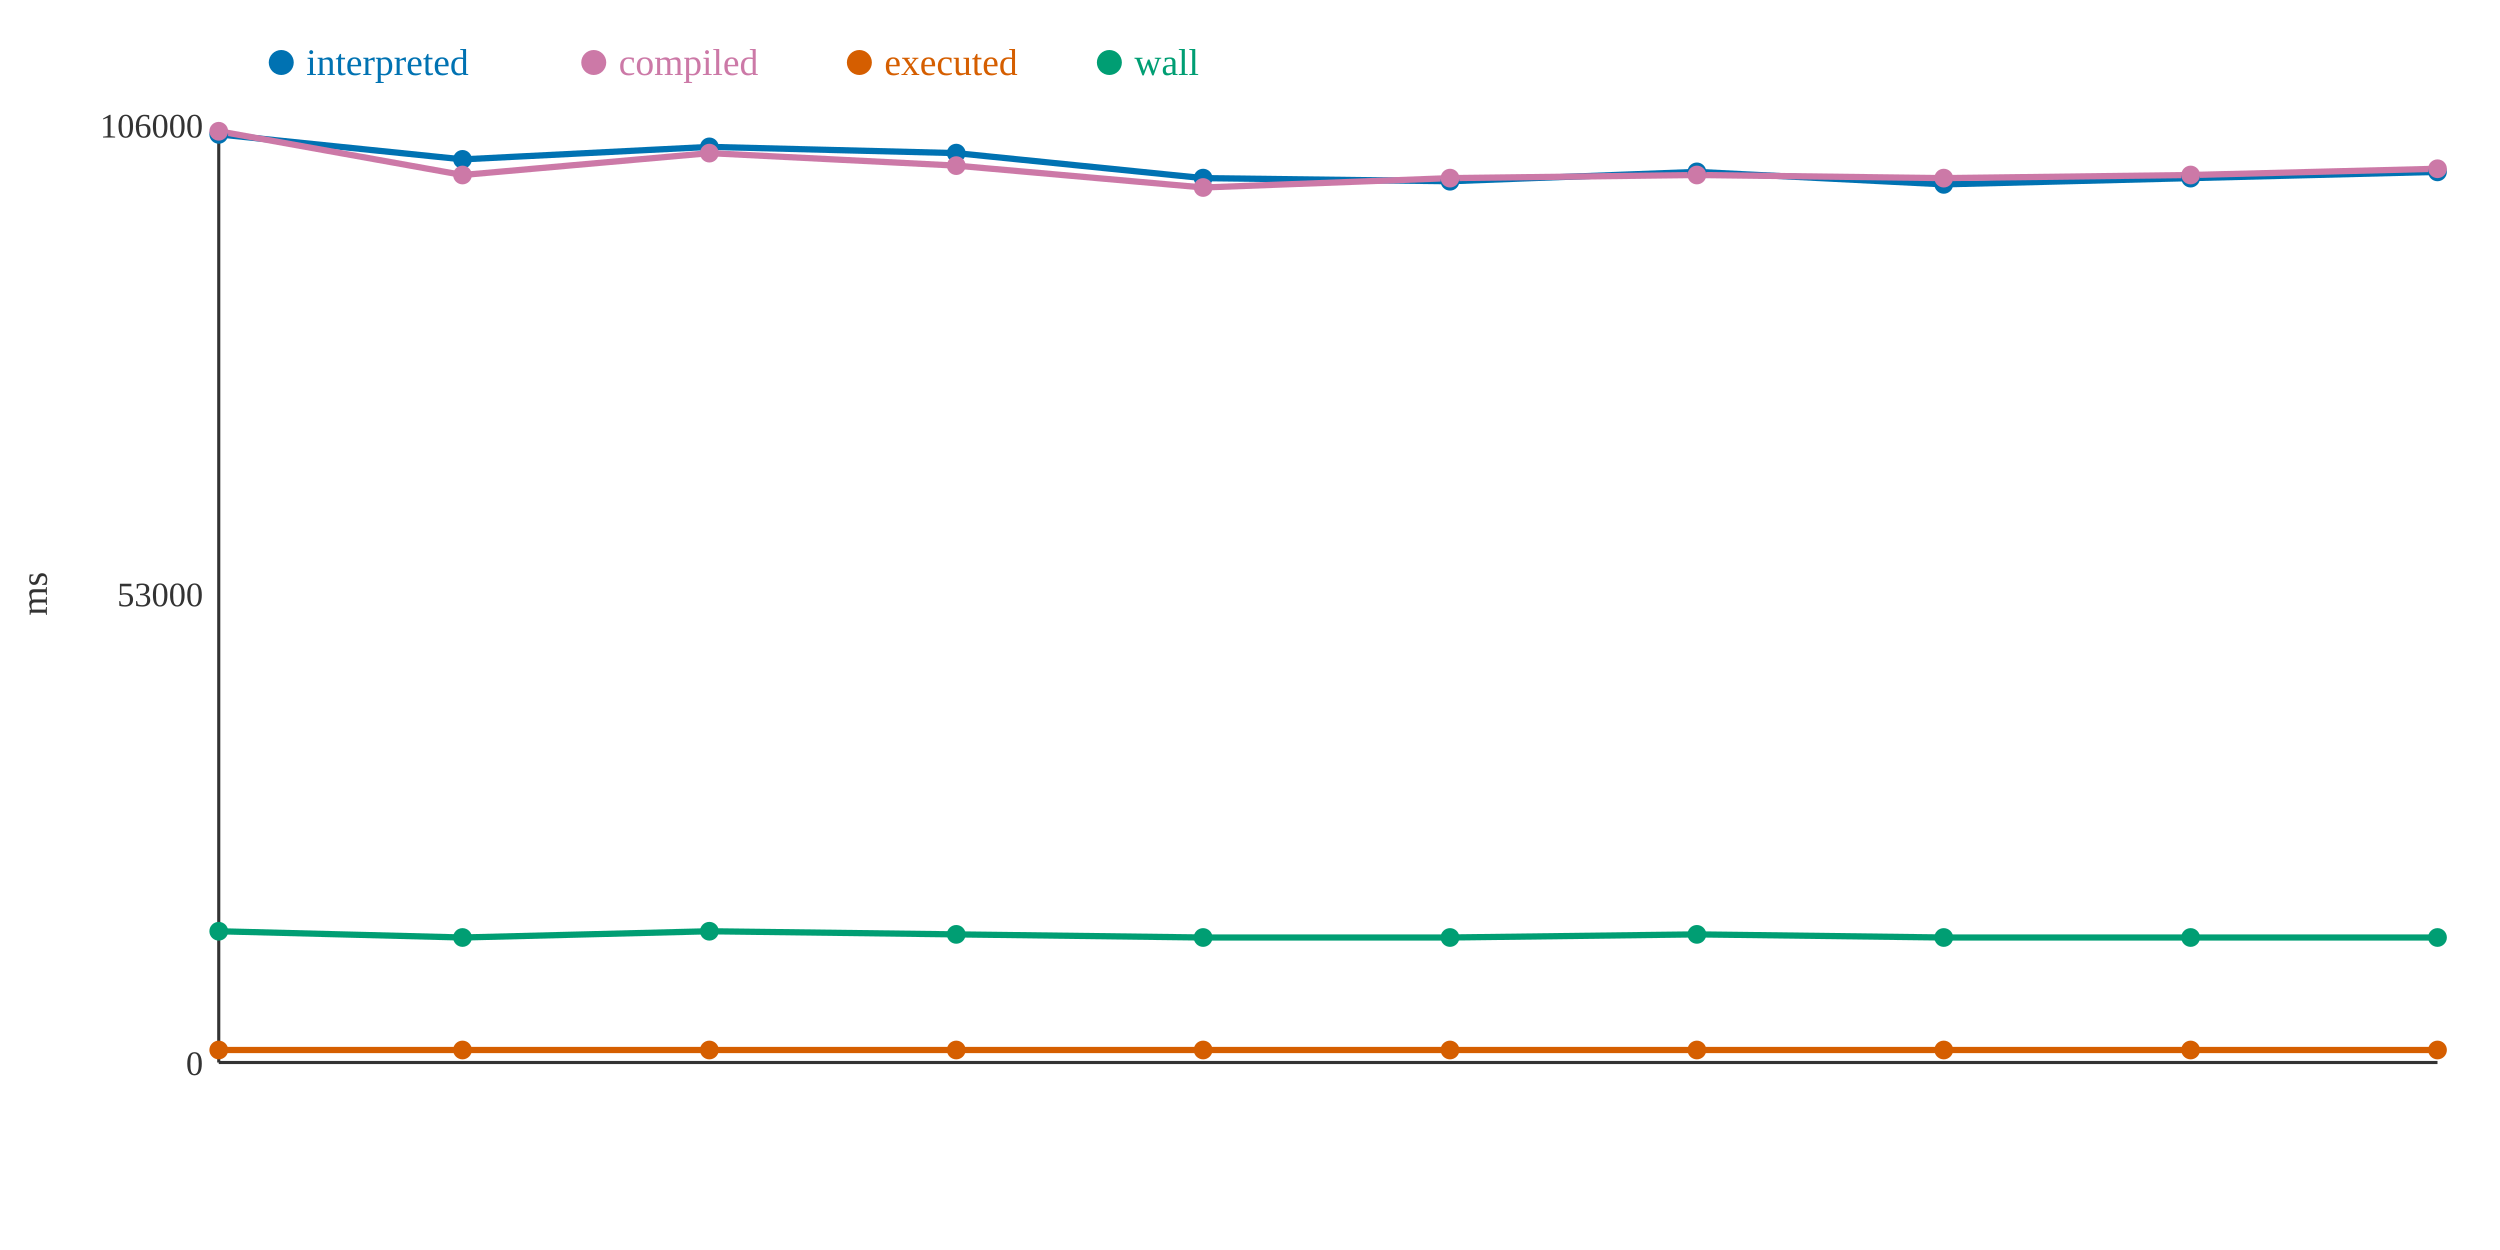
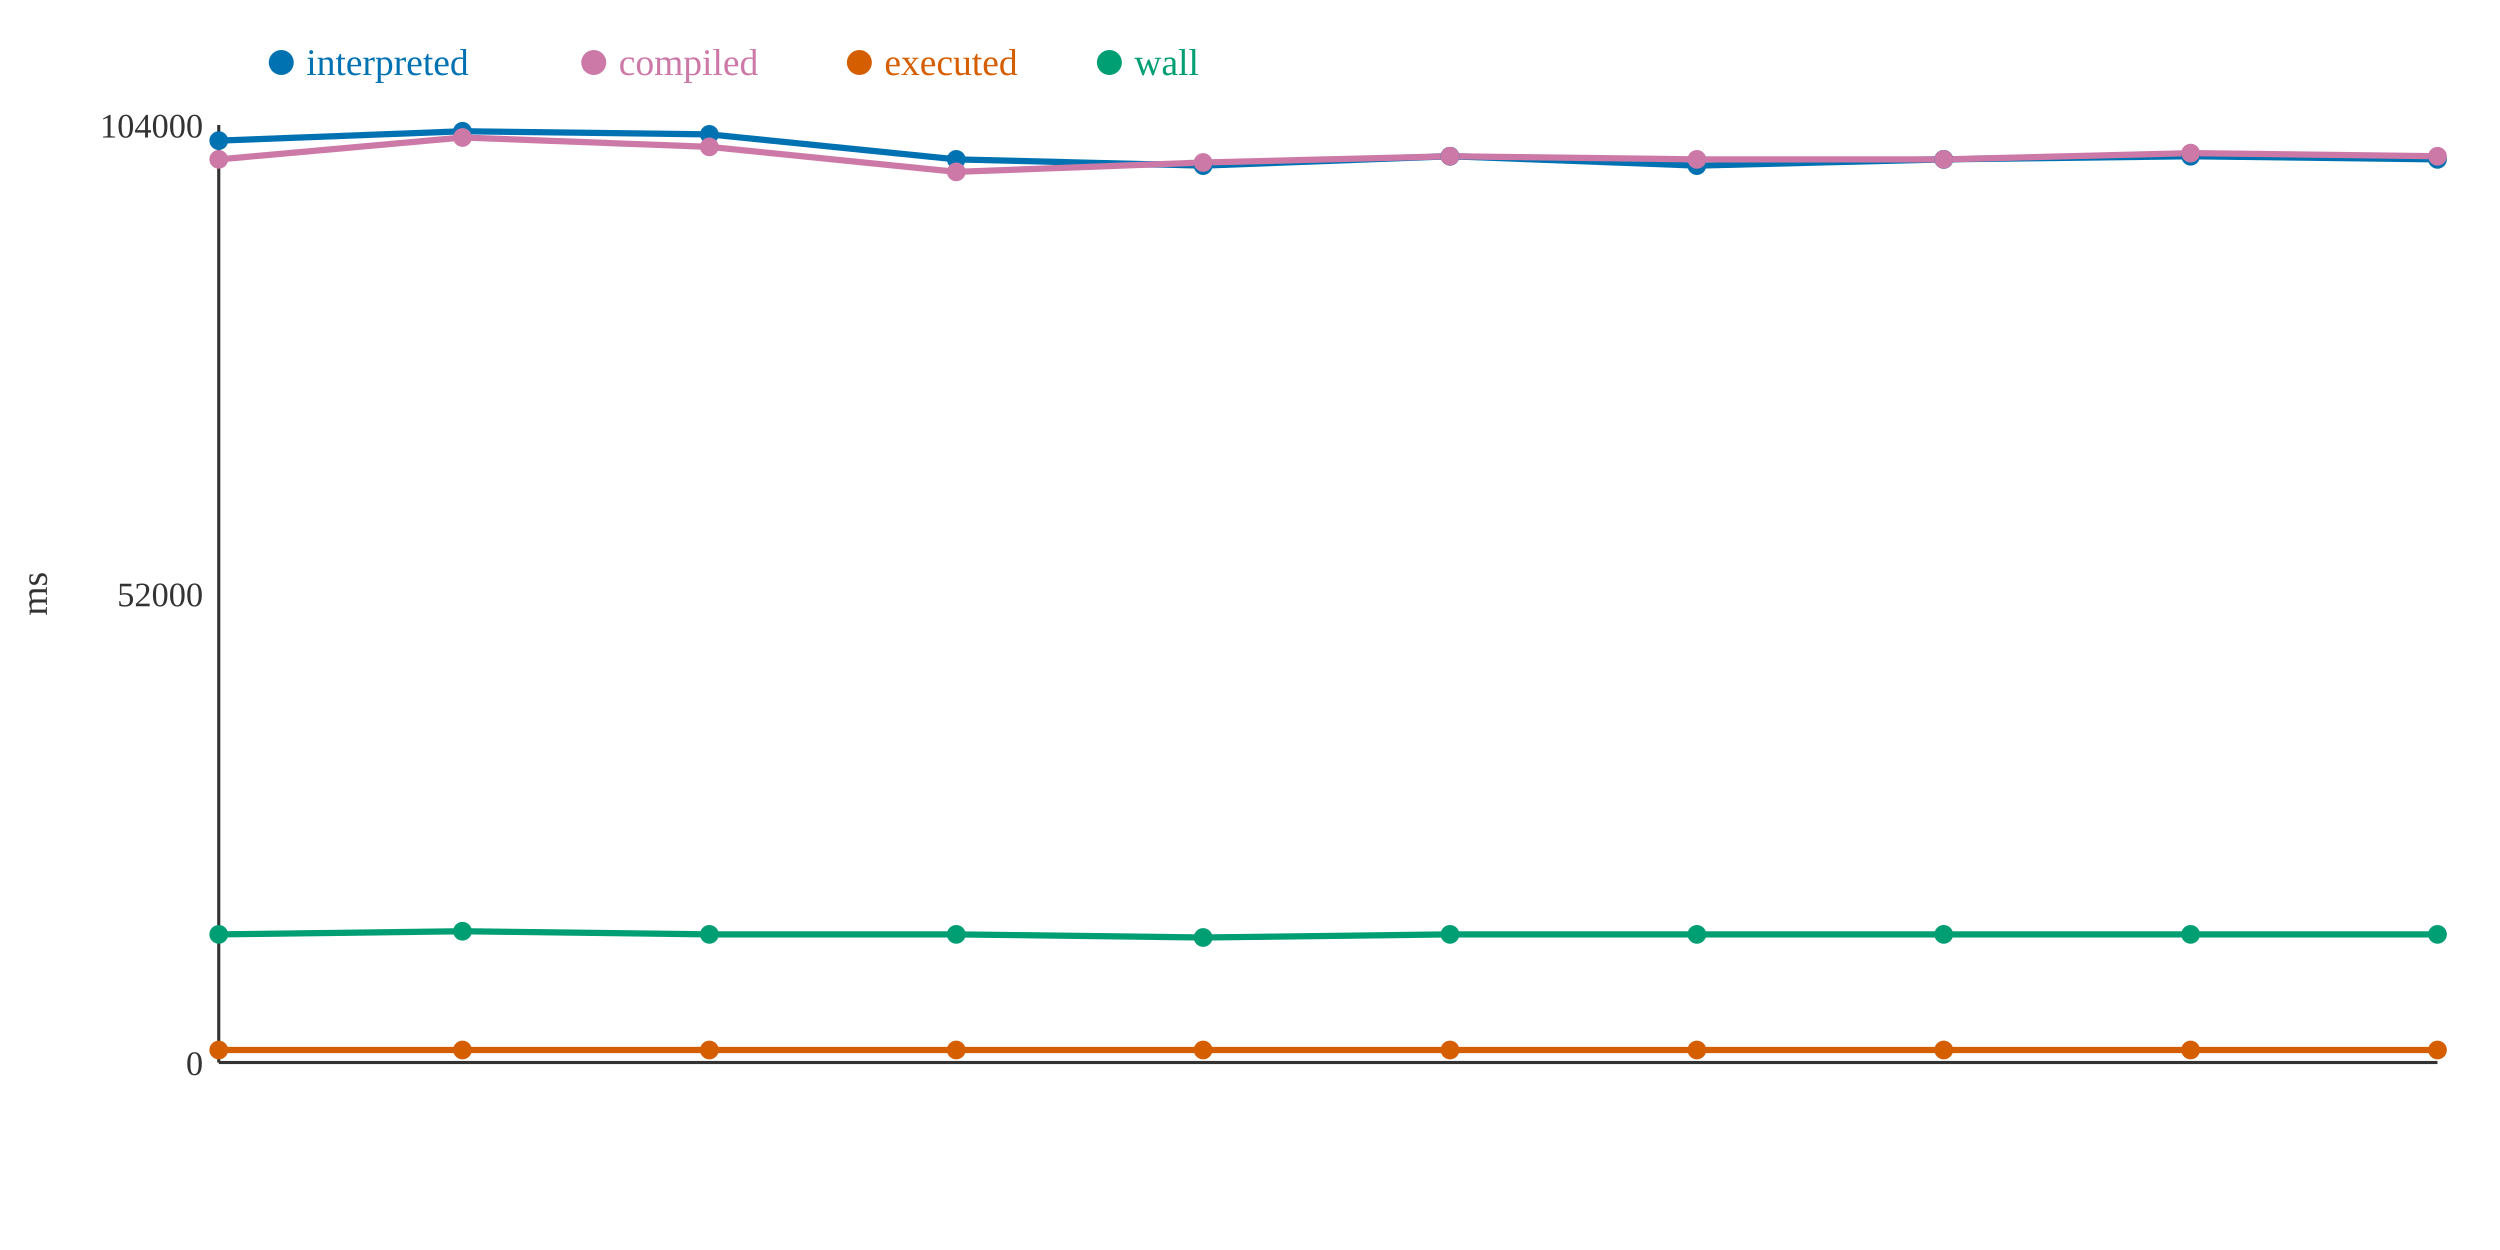
<svg xmlns="http://www.w3.org/2000/svg" width="800" height="400">
  <rect width="800" height="400" fill="white" />
  <line x1="70" y1="40" x2="70" y2="340" stroke="#333" stroke-width="1" />
  <line x1="70" y1="340" x2="780" y2="340" stroke="#333" stroke-width="1" />
  <text x="65" y="344" text-anchor="end" font-size="11" fill="#333">0</text>
-   <text x="65" y="194" text-anchor="end" font-size="11" fill="#333">53000</text>
-   <text x="65" y="44" text-anchor="end" font-size="11" fill="#333">106000</text>
+   <text x="65" y="194" text-anchor="end" font-size="11" fill="#333">52000</text>
+   <text x="65" y="44" text-anchor="end" font-size="11" fill="#333">104000</text>
  <text x="15" y="190" text-anchor="middle" font-size="12" fill="#333" transform="rotate(-90 15 190)">ms</text>
-   <polyline points="70,43 148,51 227,47 306,49 385,57 464,58 543,55 622,59 701,57 780,55" fill="none" stroke="#0072B2" stroke-width="2" />
-   <polyline points="70,42 148,56 227,49 306,53 385,60 464,57 543,56 622,57 701,56 780,54" fill="none" stroke="#CC79A7" stroke-width="2" />
+   <polyline points="70,45 148,42 227,43 306,51 385,53 464,50 543,53 622,51 701,50 780,51" fill="none" stroke="#0072B2" stroke-width="2" />
+   <polyline points="70,51 148,44 227,47 306,55 385,52 464,50 543,51 622,51 701,49 780,50" fill="none" stroke="#CC79A7" stroke-width="2" />
  <polyline points="70,336 148,336 227,336 306,336 385,336 464,336 543,336 622,336 701,336 780,336" fill="none" stroke="#D55E00" stroke-width="2" />
-   <polyline points="70,298 148,300 227,298 306,299 385,300 464,300 543,299 622,300 701,300 780,300" fill="none" stroke="#009E73" stroke-width="2" />
-   <circle cx="70" cy="43" r="3" fill="#0072B2" />
-   <circle cx="70" cy="42" r="3" fill="#CC79A7" />
+   <polyline points="70,299 148,298 227,299 306,299 385,300 464,299 543,299 622,299 701,299 780,299" fill="none" stroke="#009E73" stroke-width="2" />
+   <circle cx="70" cy="45" r="3" fill="#0072B2" />
+   <circle cx="70" cy="51" r="3" fill="#CC79A7" />
  <circle cx="70" cy="336" r="3" fill="#D55E00" />
-   <circle cx="70" cy="298" r="3" fill="#009E73" />
-   <circle cx="148" cy="51" r="3" fill="#0072B2" />
-   <circle cx="148" cy="56" r="3" fill="#CC79A7" />
+   <circle cx="70" cy="299" r="3" fill="#009E73" />
+   <circle cx="148" cy="42" r="3" fill="#0072B2" />
+   <circle cx="148" cy="44" r="3" fill="#CC79A7" />
  <circle cx="148" cy="336" r="3" fill="#D55E00" />
-   <circle cx="148" cy="300" r="3" fill="#009E73" />
-   <circle cx="227" cy="47" r="3" fill="#0072B2" />
-   <circle cx="227" cy="49" r="3" fill="#CC79A7" />
+   <circle cx="148" cy="298" r="3" fill="#009E73" />
+   <circle cx="227" cy="43" r="3" fill="#0072B2" />
+   <circle cx="227" cy="47" r="3" fill="#CC79A7" />
  <circle cx="227" cy="336" r="3" fill="#D55E00" />
-   <circle cx="227" cy="298" r="3" fill="#009E73" />
-   <circle cx="306" cy="49" r="3" fill="#0072B2" />
-   <circle cx="306" cy="53" r="3" fill="#CC79A7" />
+   <circle cx="227" cy="299" r="3" fill="#009E73" />
+   <circle cx="306" cy="51" r="3" fill="#0072B2" />
+   <circle cx="306" cy="55" r="3" fill="#CC79A7" />
  <circle cx="306" cy="336" r="3" fill="#D55E00" />
  <circle cx="306" cy="299" r="3" fill="#009E73" />
-   <circle cx="385" cy="57" r="3" fill="#0072B2" />
-   <circle cx="385" cy="60" r="3" fill="#CC79A7" />
+   <circle cx="385" cy="53" r="3" fill="#0072B2" />
+   <circle cx="385" cy="52" r="3" fill="#CC79A7" />
  <circle cx="385" cy="336" r="3" fill="#D55E00" />
  <circle cx="385" cy="300" r="3" fill="#009E73" />
-   <circle cx="464" cy="58" r="3" fill="#0072B2" />
-   <circle cx="464" cy="57" r="3" fill="#CC79A7" />
+   <circle cx="464" cy="50" r="3" fill="#0072B2" />
+   <circle cx="464" cy="50" r="3" fill="#CC79A7" />
  <circle cx="464" cy="336" r="3" fill="#D55E00" />
-   <circle cx="464" cy="300" r="3" fill="#009E73" />
-   <circle cx="543" cy="55" r="3" fill="#0072B2" />
-   <circle cx="543" cy="56" r="3" fill="#CC79A7" />
+   <circle cx="464" cy="299" r="3" fill="#009E73" />
+   <circle cx="543" cy="53" r="3" fill="#0072B2" />
+   <circle cx="543" cy="51" r="3" fill="#CC79A7" />
  <circle cx="543" cy="336" r="3" fill="#D55E00" />
  <circle cx="543" cy="299" r="3" fill="#009E73" />
-   <circle cx="622" cy="59" r="3" fill="#0072B2" />
-   <circle cx="622" cy="57" r="3" fill="#CC79A7" />
+   <circle cx="622" cy="51" r="3" fill="#0072B2" />
+   <circle cx="622" cy="51" r="3" fill="#CC79A7" />
  <circle cx="622" cy="336" r="3" fill="#D55E00" />
-   <circle cx="622" cy="300" r="3" fill="#009E73" />
-   <circle cx="701" cy="57" r="3" fill="#0072B2" />
-   <circle cx="701" cy="56" r="3" fill="#CC79A7" />
+   <circle cx="622" cy="299" r="3" fill="#009E73" />
+   <circle cx="701" cy="50" r="3" fill="#0072B2" />
+   <circle cx="701" cy="49" r="3" fill="#CC79A7" />
  <circle cx="701" cy="336" r="3" fill="#D55E00" />
-   <circle cx="701" cy="300" r="3" fill="#009E73" />
-   <circle cx="780" cy="55" r="3" fill="#0072B2" />
-   <circle cx="780" cy="54" r="3" fill="#CC79A7" />
+   <circle cx="701" cy="299" r="3" fill="#009E73" />
+   <circle cx="780" cy="51" r="3" fill="#0072B2" />
+   <circle cx="780" cy="50" r="3" fill="#CC79A7" />
  <circle cx="780" cy="336" r="3" fill="#D55E00" />
-   <circle cx="780" cy="300" r="3" fill="#009E73" />
+   <circle cx="780" cy="299" r="3" fill="#009E73" />
  <circle cx="90" cy="20" r="4" fill="#0072B2" />
  <text x="98" y="24" text-anchor="start" font-size="12" fill="#0072B2">interpreted</text>
  <circle cx="190" cy="20" r="4" fill="#CC79A7" />
  <text x="198" y="24" text-anchor="start" font-size="12" fill="#CC79A7">compiled</text>
  <circle cx="275" cy="20" r="4" fill="#D55E00" />
  <text x="283" y="24" text-anchor="start" font-size="12" fill="#D55E00">executed</text>
  <circle cx="355" cy="20" r="4" fill="#009E73" />
  <text x="363" y="24" text-anchor="start" font-size="12" fill="#009E73">wall</text>
</svg>
